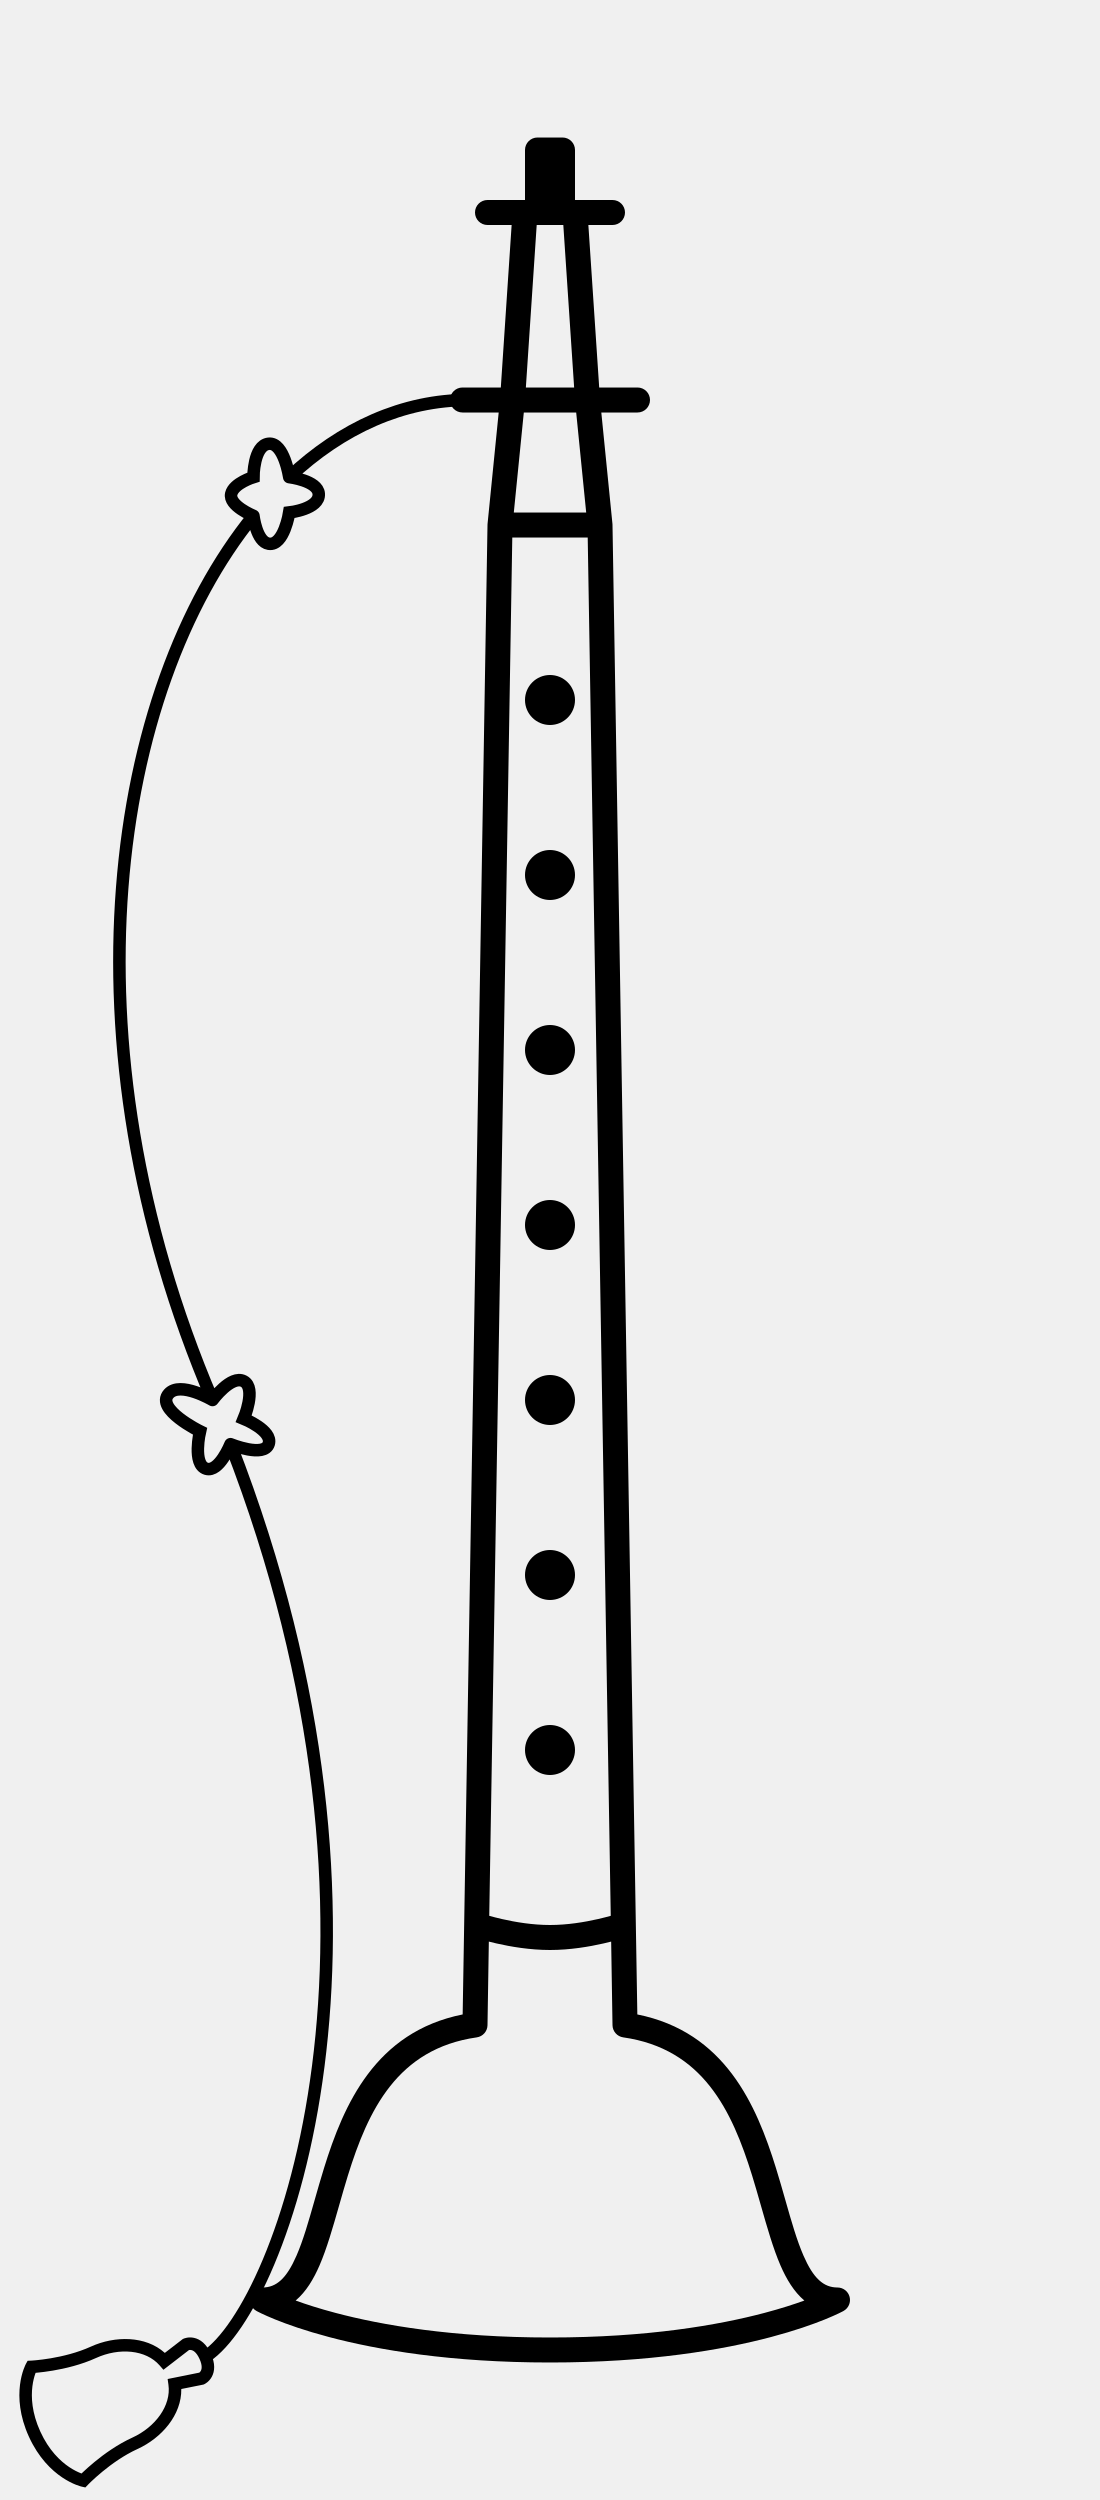
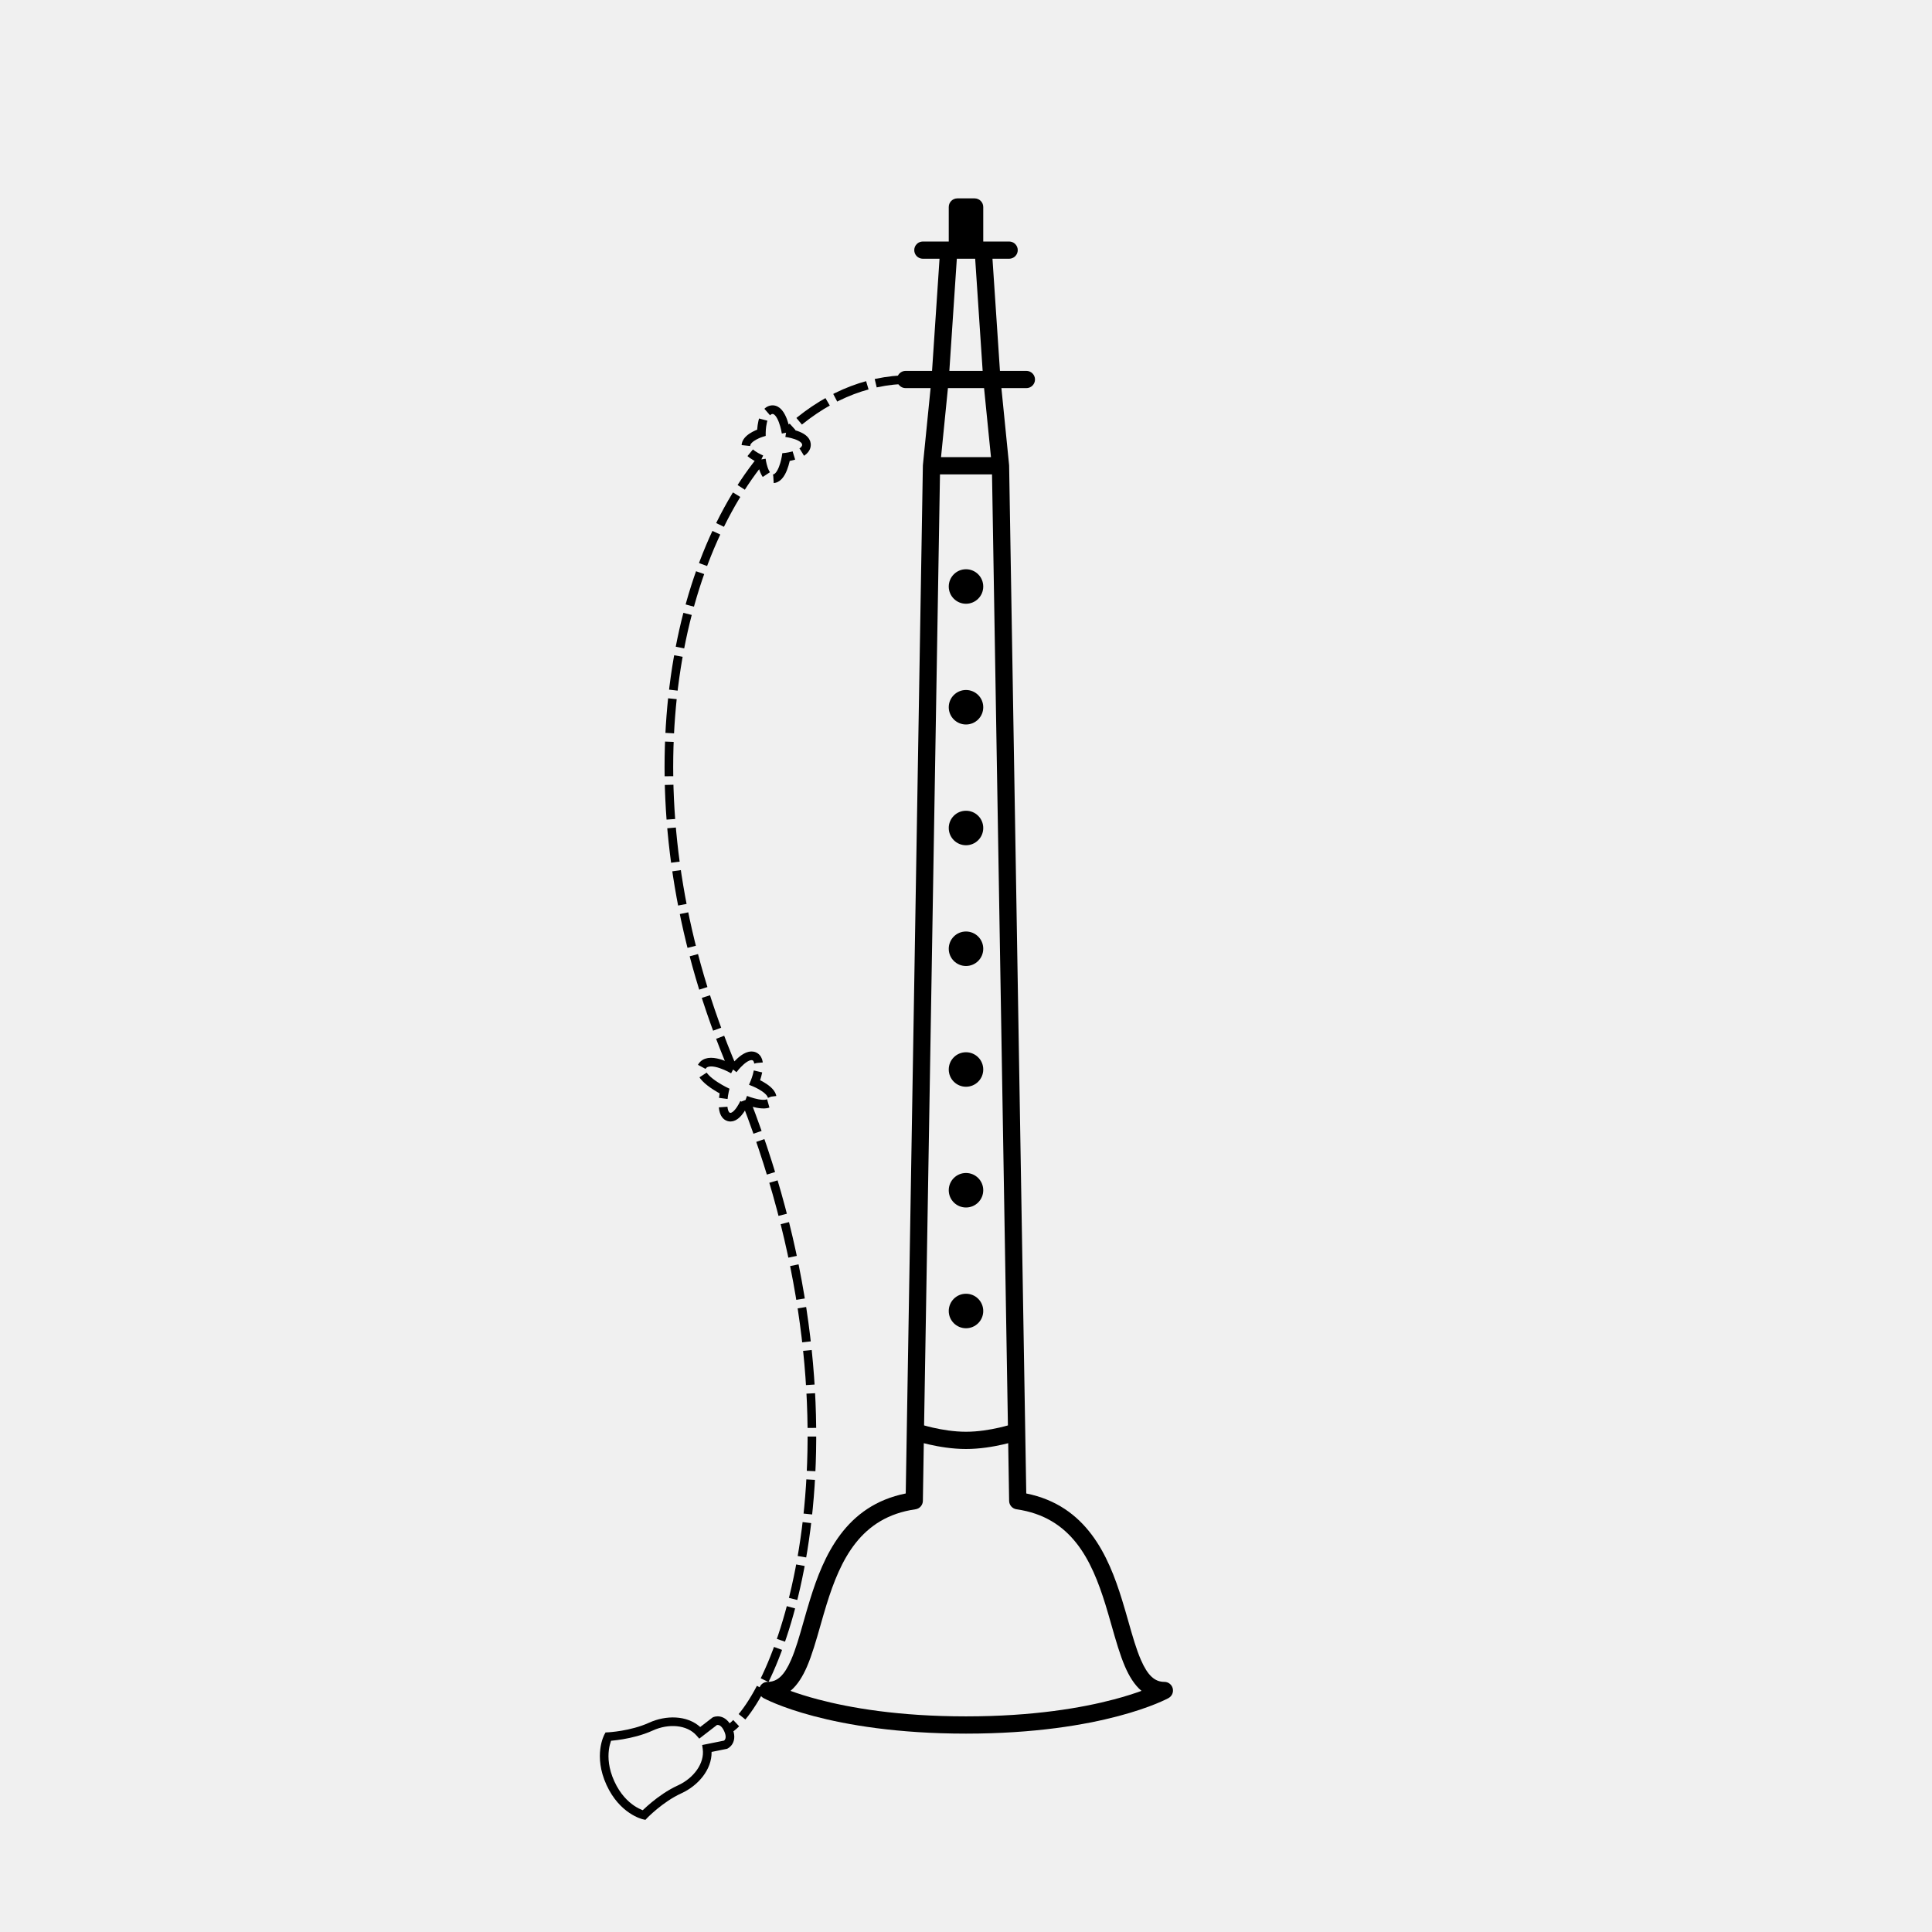
- <svg xmlns="http://www.w3.org/2000/svg" width="88" height="200" viewBox="0 0 88 200" fill="none">
-   <g clip-path="url(#clip0)">
-     <path fill-rule="evenodd" clip-rule="evenodd" d="M42 12C42 11.448 42.448 11 43 11H45C45.552 11 46 11.448 46 12V16H49C49.552 16 50 16.448 50 17C50 17.552 49.552 18 49 18H47.069L47.936 31H51C51.552 31 52 31.448 52 32C52 32.552 51.552 33 51 33H48.105L48.995 41.901C48.998 41.928 48.999 41.956 49 41.983L50.987 161.155C57.981 162.559 60.508 168.374 62.08 173.454C62.362 174.364 62.61 175.237 62.846 176.066C63.32 177.731 63.742 179.216 64.277 180.445C65.069 182.27 65.886 183 67 183C67.456 183 67.854 183.309 67.968 183.75C68.082 184.192 67.883 184.655 67.484 184.875L67 184C67.484 184.875 67.484 184.875 67.484 184.875L67.482 184.876L67.472 184.882L67.45 184.894C67.431 184.903 67.406 184.917 67.373 184.934C67.307 184.968 67.213 185.015 67.09 185.074C66.843 185.192 66.48 185.356 65.999 185.552C65.036 185.942 63.598 186.456 61.667 186.967C57.803 187.989 51.967 189 44 189C36.033 189 30.197 187.989 26.333 186.967C24.402 186.456 22.964 185.942 22.001 185.552C21.52 185.356 21.157 185.192 20.91 185.074C20.787 185.015 20.693 184.968 20.627 184.934C20.594 184.917 20.569 184.903 20.55 184.894L20.528 184.882L20.518 184.876L20.517 184.876C20.517 184.875 20.516 184.875 21 184L20.517 184.876C20.118 184.655 19.918 184.192 20.032 183.75C20.146 183.309 20.544 183 21 183C22.114 183 22.931 182.27 23.723 180.445C24.258 179.216 24.68 177.731 25.154 176.066C25.39 175.237 25.638 174.364 25.92 173.454C27.492 168.374 30.019 162.559 37.013 161.155L39 41.983C39.001 41.956 39.002 41.928 39.005 41.901L39.895 33H37C36.448 33 36 32.552 36 32C36 31.448 36.448 31 37 31H40.065L40.931 18H39C38.448 18 38 17.552 38 17C38 16.448 38.448 16 39 16H42V12ZM42.936 18L42.069 31H45.931L45.065 18H42.936ZM46.095 33H41.905L41.105 41H46.895L46.095 33ZM47.017 43H40.983L39.14 153.265C39.415 153.342 39.762 153.434 40.162 153.525C41.214 153.766 42.602 154 44 154C45.398 154 46.786 153.766 47.838 153.525C48.238 153.434 48.585 153.342 48.86 153.265L47.017 43ZM48.893 155.327C48.706 155.375 48.502 155.425 48.284 155.475C47.15 155.734 45.602 156 44 156C42.398 156 40.85 155.734 39.716 155.475C39.498 155.425 39.294 155.375 39.107 155.327L39 162.016C38.992 162.508 38.628 162.92 38.141 162.99C31.781 163.899 29.446 168.826 27.83 174.046C27.586 174.835 27.356 175.643 27.128 176.442C26.63 178.189 26.145 179.89 25.558 181.242C25.088 182.324 24.487 183.34 23.652 184.043C24.475 184.342 25.537 184.687 26.845 185.033C30.54 186.011 36.204 187 44 187C51.796 187 57.46 186.011 61.155 185.033C62.463 184.687 63.525 184.342 64.348 184.043C63.514 183.34 62.912 182.324 62.442 181.242C61.855 179.89 61.37 178.189 60.872 176.442C60.644 175.643 60.414 174.835 60.17 174.046C58.554 168.826 56.219 163.899 49.859 162.99C49.372 162.92 49.008 162.508 49 162.016L48.893 155.327Z" fill="black" />
-     <circle cx="44" cy="140" r="2" fill="black" />
-     <circle cx="44" cy="126" r="2" fill="black" />
-     <circle cx="44" cy="112" r="2" fill="black" />
-     <circle cx="44" cy="98" r="2" fill="black" />
-     <circle cx="44" cy="84" r="2" fill="black" />
-     <circle cx="44" cy="70" r="2" fill="black" />
-     <circle cx="44" cy="56" r="2" fill="black" />
-     <path d="M37.5 32C32.246 32 27.333 34.225 23.138 38.17M23.138 38.17C23.138 38.17 22.717 35.373 21.5 35.5C20.272 35.628 20.276 38.17 20.276 38.17C20.276 38.17 18.706 38.651 18.5 39.5C18.27 40.45 20.276 41.265 20.276 41.265M23.138 38.17C23.138 38.17 25.419 38.444 25.5 39.5C25.594 40.731 23.138 41 23.138 41C23.138 41 22.721 43.687 21.5 43.5C20.516 43.349 20.276 41.265 20.276 41.265M20.276 41.265C8.969 55.228 4.672 83.118 17 112M17 112C17 112 18.495 109.964 19.5 110.5C20.534 111.051 19.5 113.5 19.5 113.5C19.5 113.5 21.82 114.443 21.5 115.5C21.154 116.644 18.44 115.534 18.44 115.534M17 112C17 112 14.421 110.471 13.5 111.5C12.395 112.735 16 114.5 16 114.5C16 114.5 15.377 117.166 16.5 117.5C17.534 117.808 18.44 115.534 18.44 115.534M18.44 115.534C33.747 154.952 22.5 184.5 16.5 188.5" stroke="black" stroke-linecap="round" />
-     <path fill-rule="evenodd" clip-rule="evenodd" d="M15.119 188.004L13.074 189.582L12.764 189.227C11.666 187.968 9.526 187.799 7.685 188.639C6.492 189.183 5.204 189.483 4.225 189.649C3.734 189.732 3.315 189.781 3.018 189.81C2.956 189.816 2.9 189.822 2.85 189.826C2.84 189.851 2.831 189.878 2.82 189.907C2.741 190.133 2.646 190.472 2.592 190.906C2.485 191.77 2.539 193.02 3.223 194.521C3.907 196.021 4.816 196.882 5.538 197.367C5.901 197.61 6.22 197.761 6.443 197.849C6.471 197.861 6.498 197.871 6.523 197.88C6.56 197.845 6.6 197.806 6.645 197.764C6.861 197.559 7.174 197.275 7.559 196.958C8.325 196.327 9.397 195.552 10.589 195.008C12.43 194.168 13.706 192.442 13.476 190.787L13.411 190.321L15.944 189.811C15.945 189.81 15.947 189.808 15.949 189.807C15.985 189.778 16.03 189.733 16.067 189.666C16.125 189.558 16.221 189.283 15.961 188.712C15.7 188.14 15.429 188.032 15.309 188.006C15.235 187.99 15.171 187.994 15.126 188.002C15.124 188.003 15.122 188.003 15.119 188.004ZM16.128 190.284C16.336 190.739 16.336 190.739 16.336 190.738L16.339 190.737L16.342 190.736L16.349 190.732C16.355 190.73 16.361 190.726 16.368 190.723C16.383 190.715 16.4 190.706 16.421 190.693C16.462 190.669 16.514 190.635 16.572 190.589C16.688 190.496 16.831 190.353 16.944 190.145C17.185 189.704 17.233 189.09 16.871 188.297C16.509 187.503 16.014 187.136 15.523 187.029C15.292 186.978 15.09 186.992 14.944 187.019C14.871 187.033 14.811 187.05 14.766 187.065C14.743 187.072 14.724 187.079 14.709 187.085C14.702 187.088 14.695 187.091 14.69 187.093L14.682 187.097L14.679 187.098L14.677 187.099C14.677 187.099 14.676 187.099 14.883 187.554L14.676 187.099L14.624 187.123L13.186 188.232C11.644 186.846 9.19 186.854 7.27 187.729C6.187 188.223 4.994 188.505 4.059 188.663C3.594 188.741 3.198 188.788 2.92 188.815C2.781 188.829 2.672 188.837 2.598 188.843C2.561 188.845 2.533 188.847 2.515 188.848L2.494 188.849L2.49 188.849L2.209 188.863L2.074 189.109L2.513 189.349C2.074 189.109 2.074 189.109 2.074 189.109L2.074 189.111L2.073 189.112L2.071 189.115L2.066 189.124C2.063 189.131 2.058 189.14 2.053 189.151C2.041 189.173 2.026 189.204 2.009 189.244C1.973 189.322 1.927 189.434 1.877 189.576C1.777 189.861 1.664 190.27 1.6 190.783C1.472 191.813 1.545 193.252 2.313 194.936C3.081 196.62 4.119 197.619 4.981 198.197C5.41 198.485 5.793 198.668 6.074 198.779C6.214 198.835 6.329 198.873 6.411 198.897C6.452 198.91 6.486 198.919 6.51 198.925C6.522 198.928 6.532 198.93 6.54 198.932L6.549 198.935L6.553 198.935L6.554 198.936C6.554 198.936 6.555 198.936 6.662 198.447L6.555 198.936L6.83 198.996L7.024 198.793L7.027 198.789L7.042 198.775C7.054 198.762 7.074 198.742 7.1 198.715C7.153 198.663 7.231 198.586 7.332 198.49C7.535 198.298 7.83 198.03 8.194 197.73C8.926 197.128 9.922 196.411 11.004 195.918C12.924 195.042 14.539 193.194 14.503 191.121L16.283 190.763L16.336 190.738L16.128 190.284Z" fill="black" />
-   </g>
-   <defs>
-     <clipPath id="clip0">
-       <rect width="88" height="200" fill="white" />
-     </clipPath>
-   </defs>
+ <svg xmlns="http://www.w3.org/2000/svg" width="224" height="224" viewBox="0 0 224 224" fill="none">
+   <path fill-rule="evenodd" clip-rule="evenodd" d="M110 24C110 23.448 110.448 23 111 23H113C113.552 23 114 23.448 114 24V28H117C117.552 28 118 28.448 118 29C118 29.552 117.552 30 117 30H115.069L115.936 43H119C119.552 43 120 43.448 120 44C120 44.552 119.552 45 119 45H116.105L116.995 53.901C116.998 53.928 116.999 53.956 117 53.983L118.987 173.155C125.981 174.559 128.508 180.374 130.08 185.454C130.362 186.364 130.61 187.237 130.846 188.066C131.32 189.731 131.742 191.216 132.277 192.445C133.069 194.27 133.886 195 135 195C135.456 195 135.854 195.309 135.968 195.75C136.082 196.192 135.883 196.655 135.484 196.875L135 196C135.484 196.875 135.484 196.875 135.484 196.875L135.482 196.876L135.472 196.882L135.45 196.894C135.431 196.903 135.406 196.917 135.373 196.934C135.307 196.968 135.213 197.015 135.09 197.074C134.843 197.192 134.48 197.356 133.999 197.552C133.036 197.942 131.598 198.456 129.667 198.967C125.803 199.989 119.967 201 112 201C104.033 201 98.197 199.989 94.333 198.967C92.402 198.456 90.964 197.942 90.001 197.552C89.52 197.356 89.157 197.192 88.91 197.074C88.787 197.015 88.693 196.968 88.627 196.934C88.594 196.917 88.569 196.903 88.55 196.894L88.528 196.882L88.518 196.876L88.517 196.876C88.517 196.875 88.516 196.875 89 196L88.517 196.876C88.118 196.655 87.918 196.192 88.032 195.75C88.146 195.309 88.544 195 89 195C90.114 195 90.931 194.27 91.723 192.445C92.258 191.216 92.68 189.731 93.154 188.066C93.39 187.237 93.638 186.364 93.92 185.454C95.492 180.374 98.019 174.559 105.013 173.155L107 53.983C107.001 53.956 107.002 53.928 107.005 53.901L107.895 45H105C104.448 45 104 44.552 104 44C104 43.448 104.448 43 105 43H108.064L108.931 30H107C106.448 30 106 29.552 106 29C106 28.448 106.448 28 107 28H110V24ZM110.936 30L110.069 43H113.931L113.064 30H110.936ZM114.095 45H109.905L109.105 53H114.895L114.095 45ZM115.017 55H108.983L107.14 165.265C107.415 165.342 107.762 165.434 108.162 165.525C109.214 165.766 110.602 166 112 166C113.398 166 114.786 165.766 115.838 165.525C116.238 165.434 116.585 165.342 116.86 165.265L115.017 55ZM116.893 167.327C116.706 167.375 116.502 167.425 116.284 167.475C115.15 167.734 113.602 168 112 168C110.398 168 108.85 167.734 107.716 167.475C107.498 167.425 107.294 167.375 107.107 167.327L107 174.016C106.992 174.508 106.628 174.92 106.141 174.99C99.781 175.899 97.446 180.826 95.83 186.046C95.586 186.835 95.356 187.643 95.128 188.442C94.63 190.189 94.145 191.89 93.558 193.242C93.088 194.324 92.487 195.34 91.652 196.043C92.475 196.342 93.537 196.687 94.845 197.033C98.54 198.011 104.204 199 112 199C119.796 199 125.46 198.011 129.155 197.033C130.463 196.687 131.525 196.342 132.348 196.043C131.513 195.34 130.912 194.324 130.442 193.242C129.855 191.89 129.37 190.189 128.872 188.442C128.644 187.643 128.414 186.835 128.17 186.046C126.554 180.826 124.219 175.899 117.859 174.99C117.372 174.92 117.008 174.508 117 174.016L116.893 167.327Z" fill="black" />
+   <circle cx="112" cy="152" r="2" fill="black" />
+   <circle cx="112" cy="138" r="2" fill="black" />
+   <circle cx="112" cy="124" r="2" fill="black" />
+   <circle cx="112" cy="110" r="2" fill="black" />
+   <circle cx="112" cy="96" r="2" fill="black" />
+   <circle cx="112" cy="82" r="2" fill="black" />
+   <circle cx="112" cy="68" r="2" fill="black" />
+   <path d="M105.5 44C100.246 44 95.333 46.225 91.138 50.17M91.138 50.17C91.138 50.17 90.717 47.373 89.5 47.5C88.272 47.628 88.276 50.17 88.276 50.17C88.276 50.17 86.706 50.651 86.5 51.5C86.27 52.45 88.276 53.265 88.276 53.265M91.138 50.17C91.138 50.17 93.419 50.444 93.5 51.5C93.594 52.731 91.138 53 91.138 53C91.138 53 90.721 55.687 89.5 55.5C88.516 55.349 88.276 53.265 88.276 53.265M88.276 53.265C76.969 67.228 72.672 95.118 85 124M85 124C85 124 86.495 121.964 87.5 122.5C88.534 123.051 87.5 125.5 87.5 125.5C87.5 125.5 89.82 126.443 89.5 127.5C89.154 128.644 86.44 127.534 86.44 127.534M85 124C85 124 82.421 122.471 81.5 123.5C80.395 124.735 84 126.5 84 126.5C84 126.5 83.377 129.166 84.5 129.5C85.534 129.808 86.44 127.534 86.44 127.534M86.44 127.534C101.747 166.952 90.5 196.5 84.5 200.5" stroke="black" stroke-miterlimit="1.888" stroke-dasharray="4 1" />
+   <path fill-rule="evenodd" clip-rule="evenodd" d="M83.119 200.004L81.074 201.582L80.764 201.227C79.666 199.968 77.526 199.799 75.685 200.639C74.492 201.183 73.204 201.483 72.225 201.649C71.734 201.732 71.315 201.781 71.017 201.81C70.956 201.816 70.9 201.822 70.85 201.826C70.841 201.851 70.831 201.878 70.82 201.907C70.741 202.133 70.646 202.472 70.592 202.906C70.485 203.77 70.539 205.02 71.223 206.521C71.907 208.021 72.816 208.882 73.538 209.367C73.901 209.61 74.22 209.761 74.443 209.849C74.471 209.861 74.498 209.871 74.523 209.88C74.559 209.845 74.6 209.806 74.645 209.764C74.862 209.559 75.174 209.275 75.559 208.958C76.325 208.327 77.397 207.552 78.589 207.008C80.43 206.168 81.706 204.442 81.476 202.787L81.411 202.321L83.944 201.811C83.945 201.81 83.947 201.808 83.949 201.807C83.985 201.778 84.03 201.733 84.067 201.666C84.125 201.558 84.221 201.283 83.961 200.712C83.7 200.14 83.429 200.032 83.309 200.006C83.235 199.99 83.171 199.994 83.126 200.002C83.124 200.003 83.122 200.003 83.119 200.004ZM84.128 202.284C84.336 202.739 84.336 202.739 84.336 202.738L84.339 202.737L84.342 202.736L84.349 202.732C84.355 202.73 84.361 202.726 84.368 202.723C84.383 202.715 84.4 202.706 84.421 202.693C84.462 202.669 84.514 202.635 84.572 202.589C84.688 202.496 84.831 202.353 84.944 202.145C85.185 201.704 85.233 201.09 84.871 200.297C84.509 199.503 84.014 199.136 83.523 199.029C83.292 198.978 83.09 198.992 82.944 199.019C82.871 199.033 82.811 199.05 82.766 199.065C82.743 199.072 82.724 199.079 82.709 199.085C82.702 199.088 82.695 199.091 82.69 199.093L82.682 199.097L82.679 199.098L82.677 199.099C82.677 199.099 82.676 199.099 82.883 199.554L82.676 199.099L82.624 199.123L81.186 200.232C79.644 198.846 77.19 198.854 75.27 199.729C74.188 200.223 72.993 200.505 72.059 200.663C71.594 200.741 71.198 200.788 70.92 200.815C70.781 200.829 70.672 200.837 70.598 200.843C70.561 200.845 70.533 200.847 70.514 200.848L70.494 200.849L70.49 200.849L70.209 200.863L70.074 201.109L70.513 201.349C70.074 201.109 70.074 201.109 70.074 201.109L70.073 201.111L70.073 201.112L70.071 201.115L70.067 201.124C70.063 201.131 70.058 201.14 70.053 201.151C70.041 201.173 70.026 201.204 70.009 201.244C69.973 201.322 69.927 201.434 69.877 201.576C69.777 201.861 69.663 202.27 69.6 202.783C69.472 203.813 69.545 205.252 70.313 206.936C71.081 208.62 72.119 209.619 72.981 210.197C73.41 210.485 73.793 210.668 74.074 210.779C74.214 210.835 74.329 210.873 74.411 210.897C74.452 210.91 74.486 210.919 74.51 210.925C74.522 210.928 74.532 210.93 74.54 210.932L74.549 210.935L74.553 210.935L74.554 210.936C74.555 210.936 74.555 210.936 74.662 210.447L74.555 210.936L74.83 210.996L75.024 210.793L75.027 210.789L75.041 210.775C75.054 210.762 75.074 210.742 75.1 210.715C75.153 210.663 75.231 210.586 75.332 210.49C75.535 210.298 75.83 210.03 76.194 209.73C76.926 209.128 77.922 208.411 79.004 207.918C80.924 207.042 82.539 205.194 82.503 203.121L84.283 202.763L84.336 202.738L84.128 202.284Z" fill="black" />
</svg>
